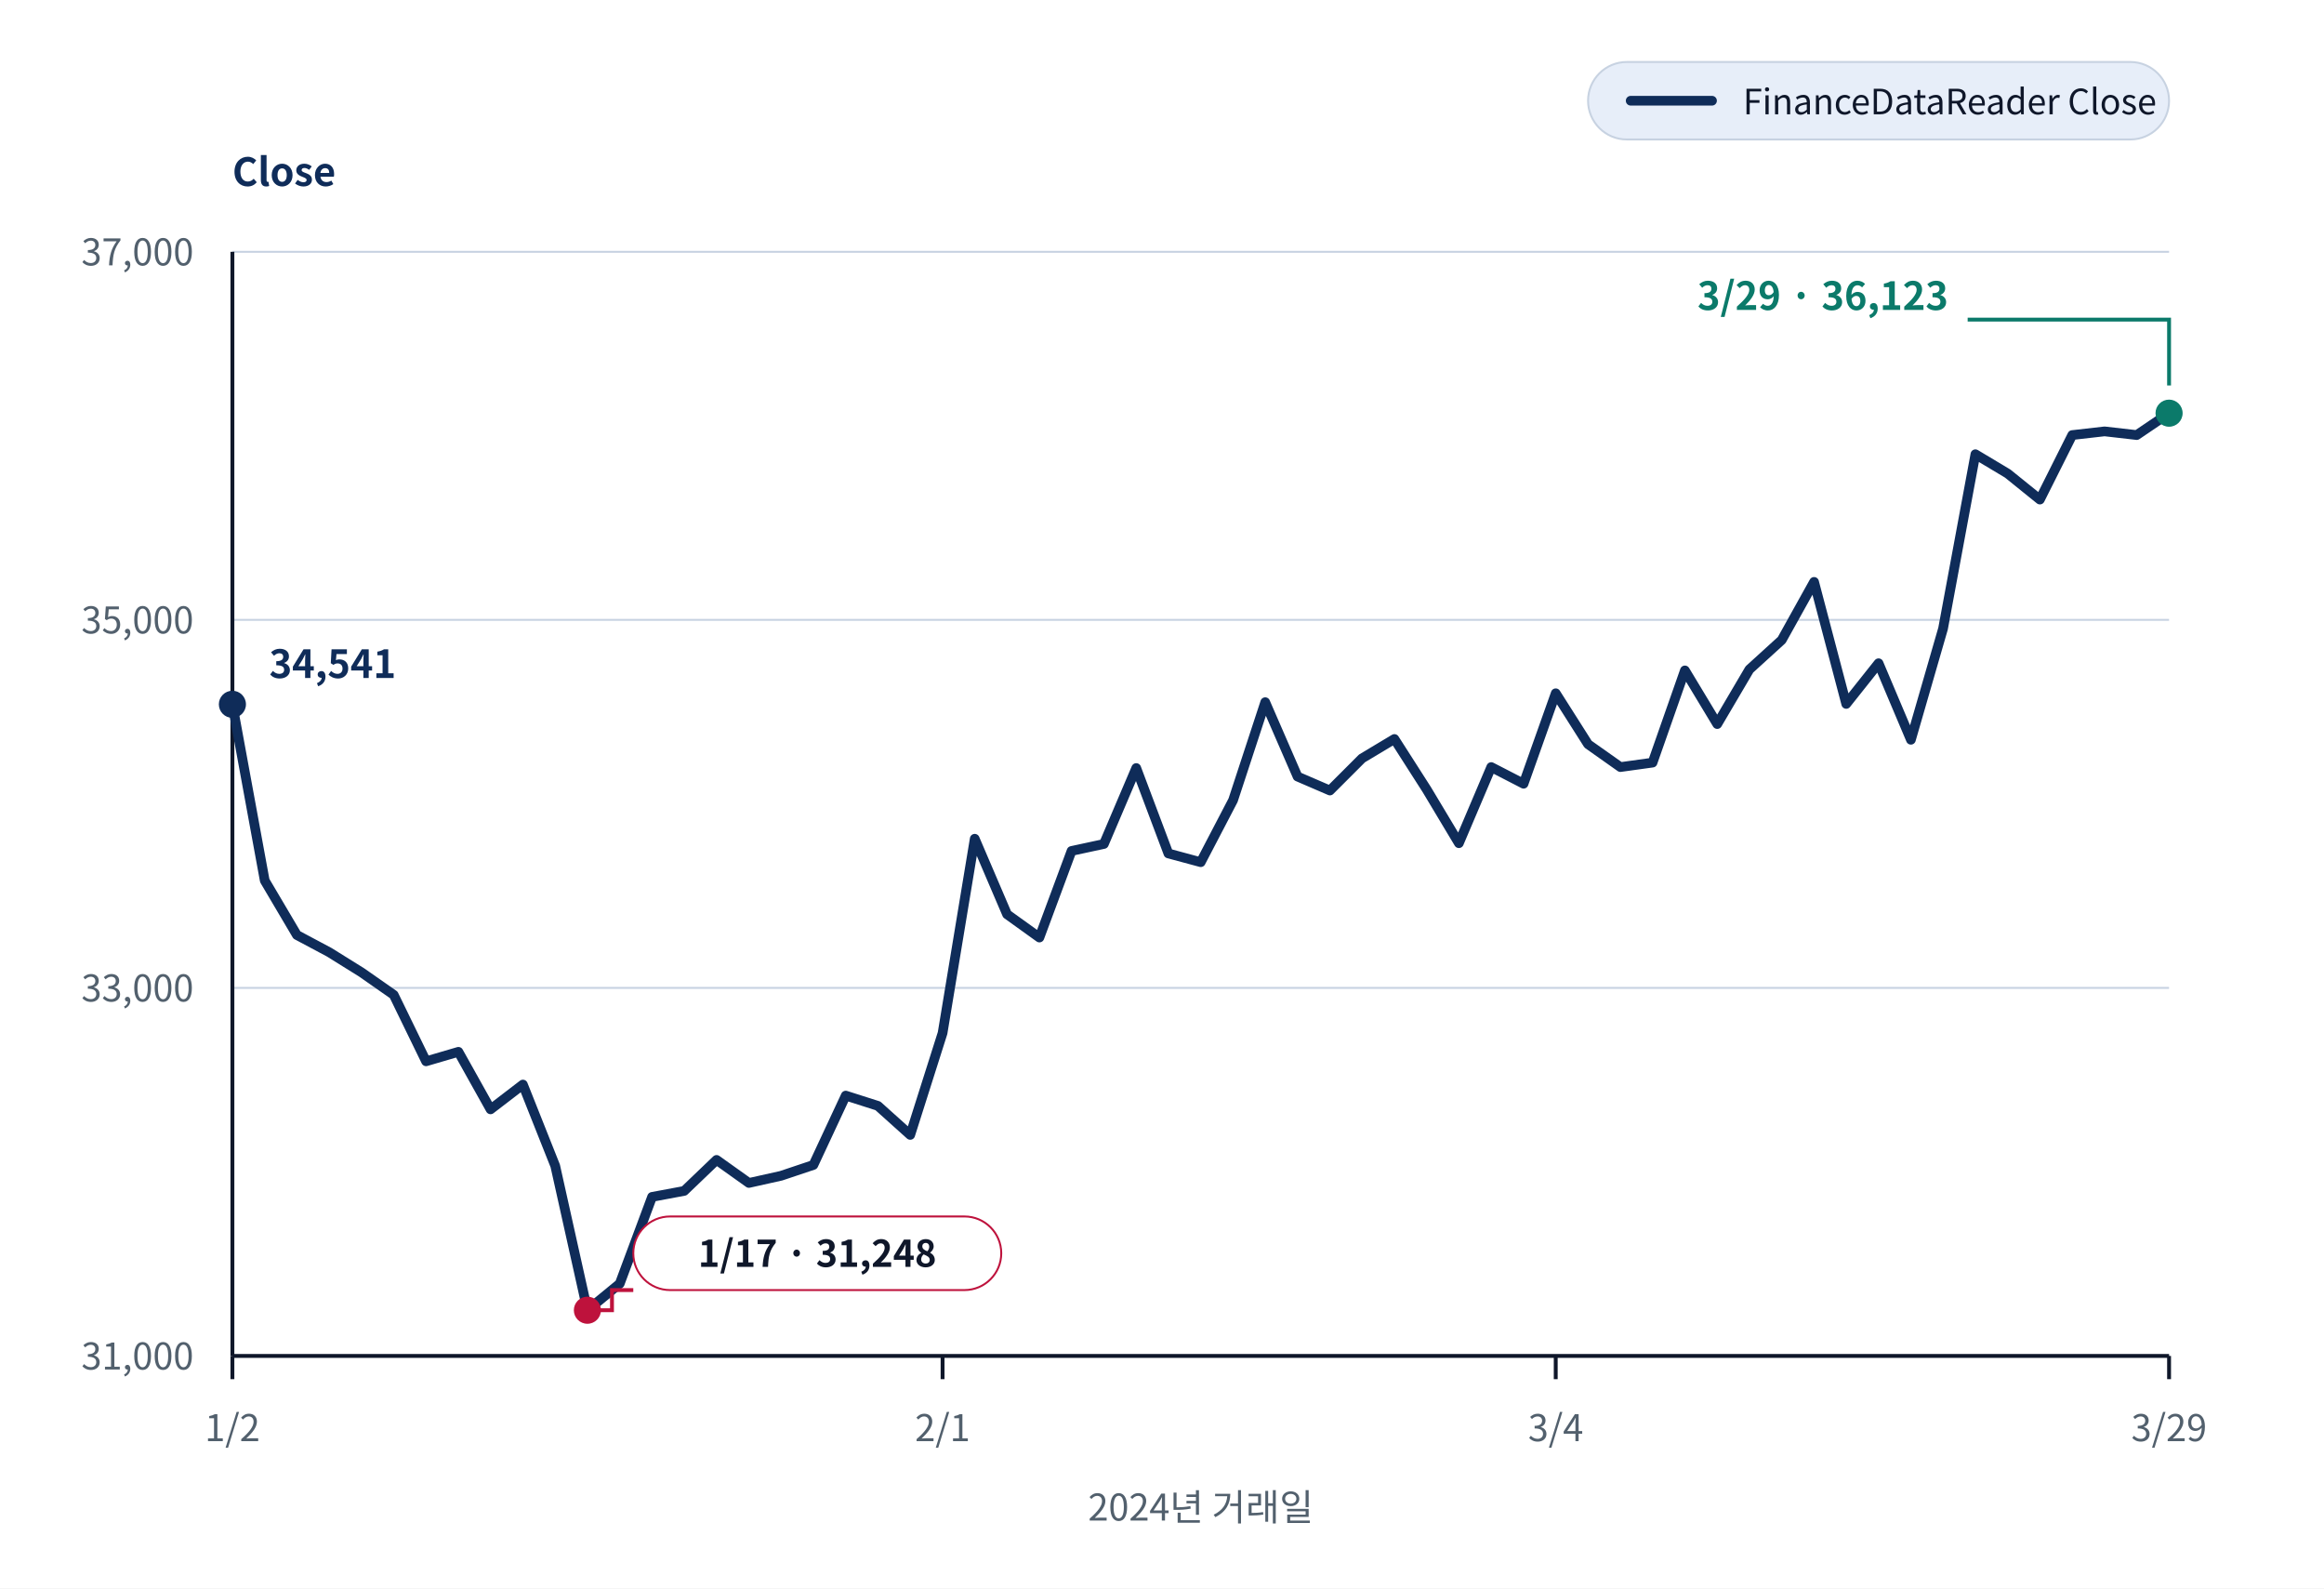
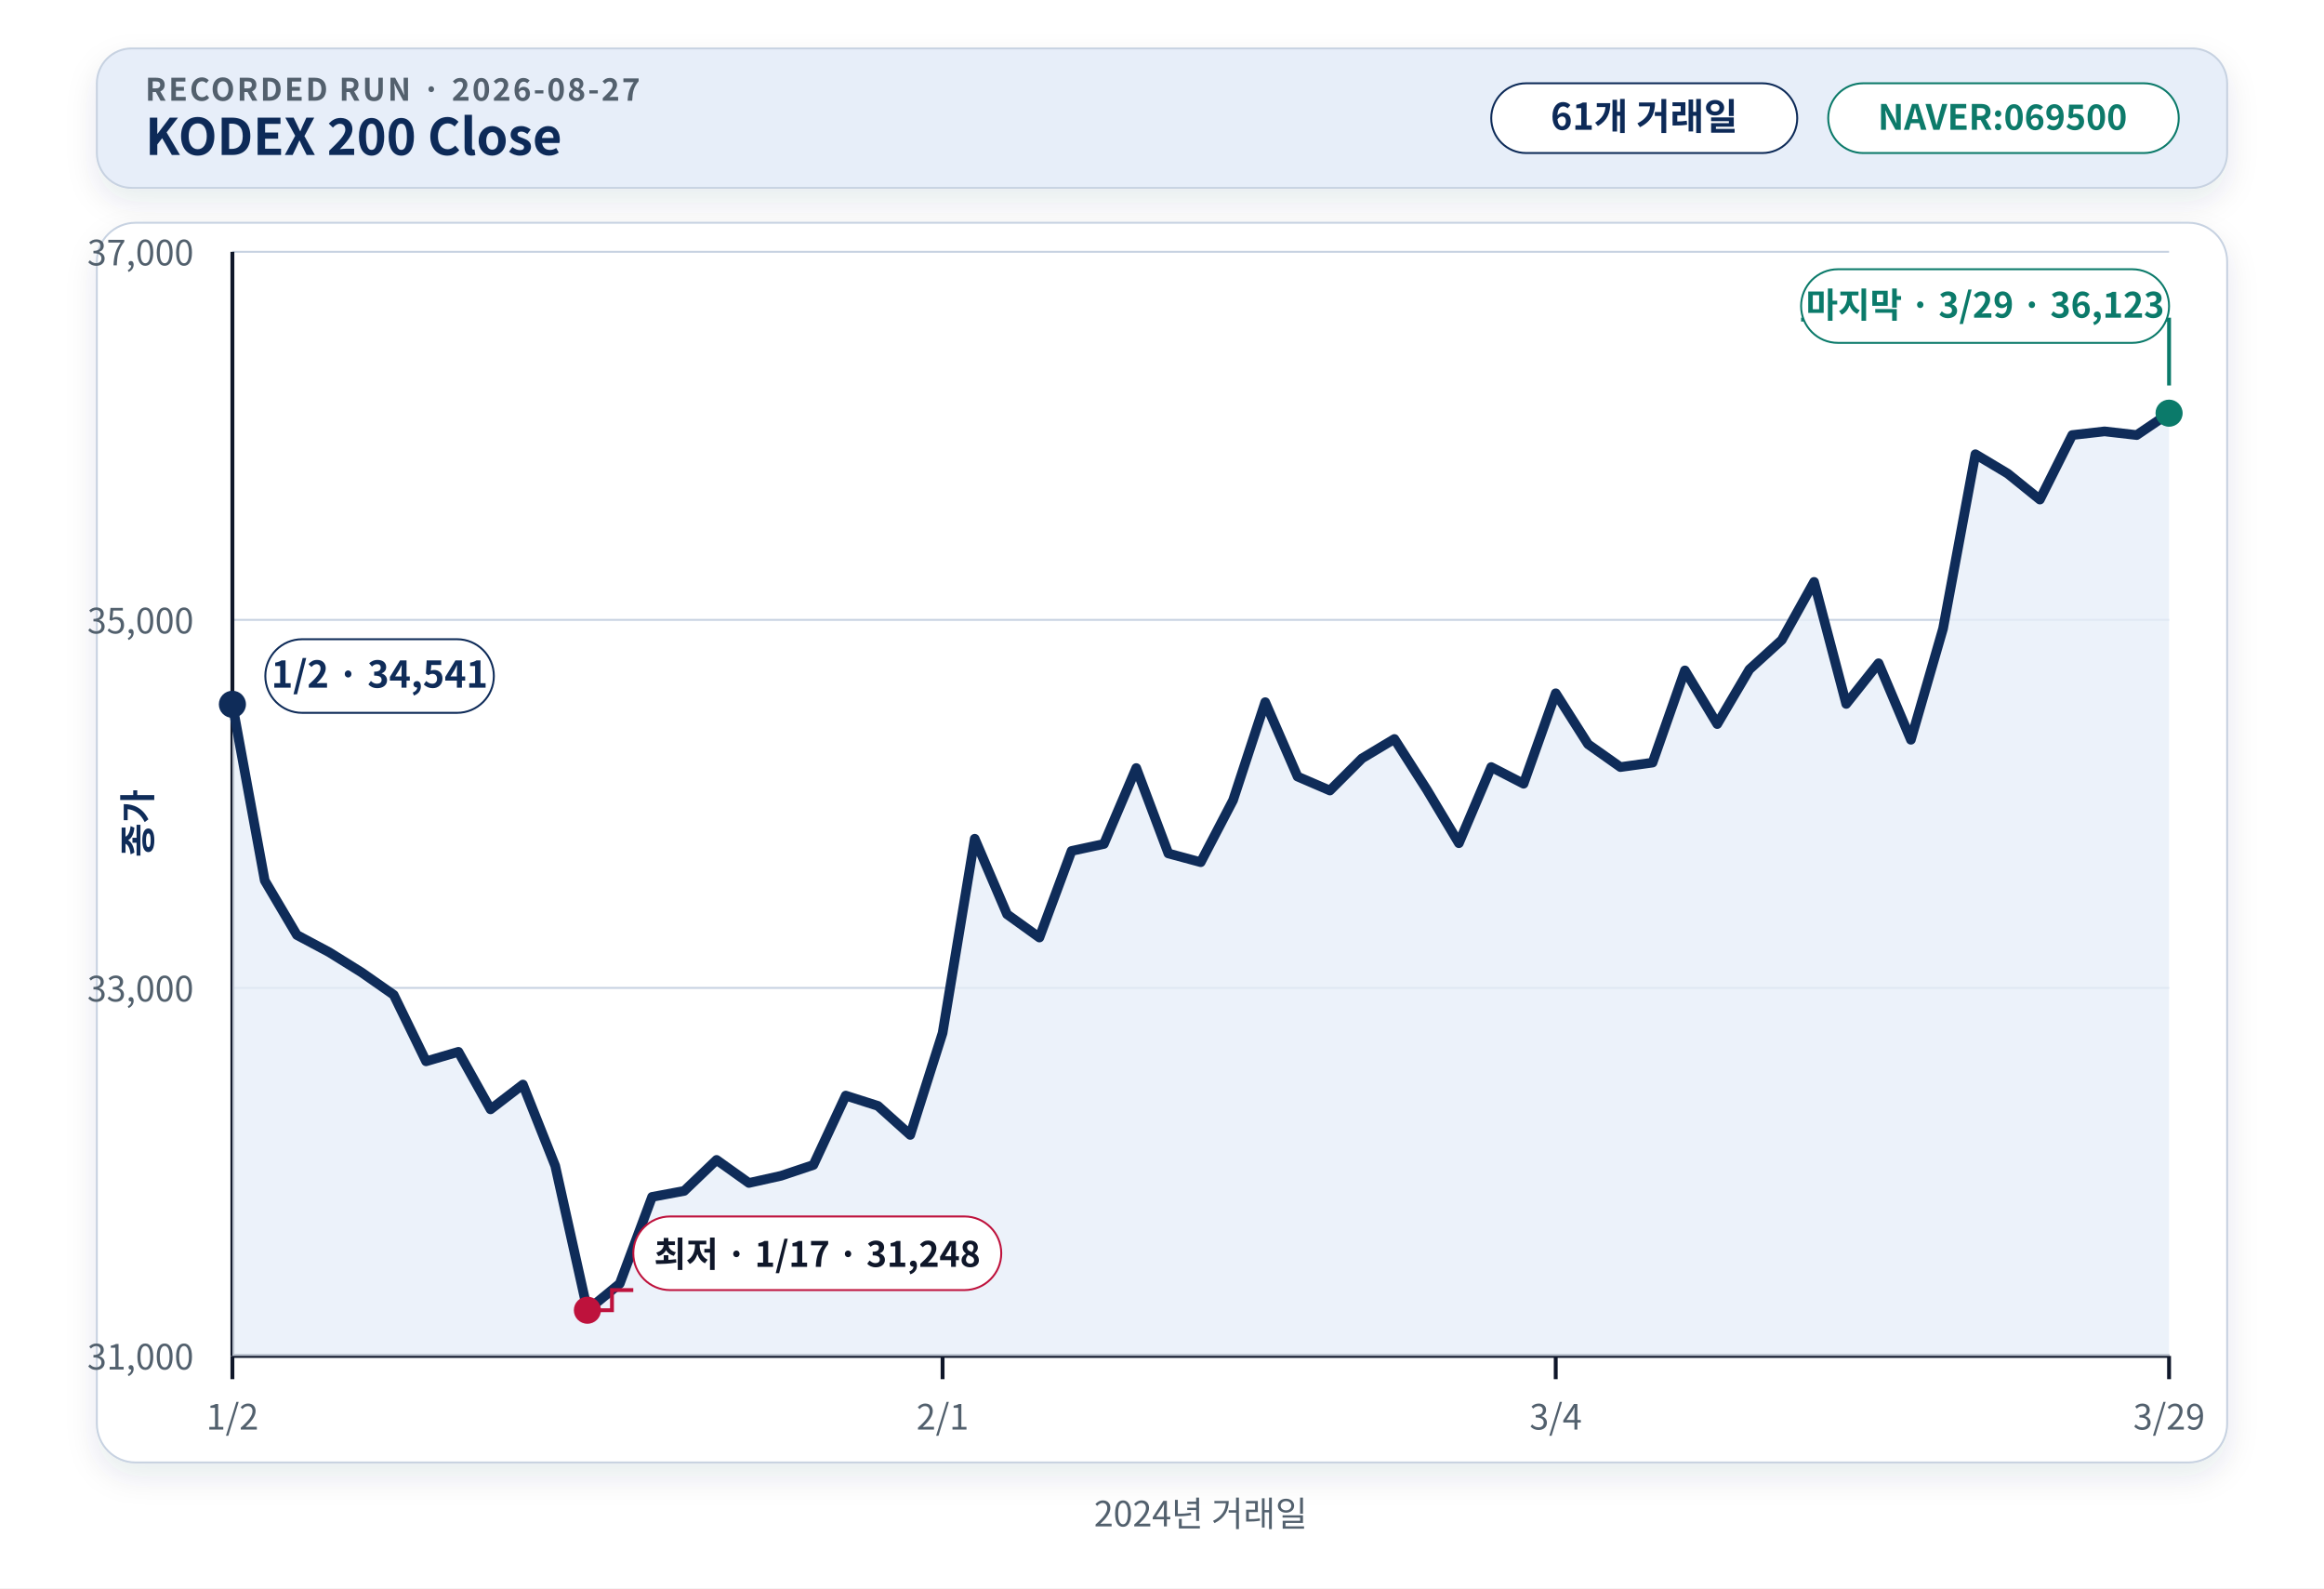
<svg xmlns="http://www.w3.org/2000/svg" viewBox="0 0 1200 820" role="img" aria-labelledby="title desc">
-   <style>
-     text{font-family:"Noto Sans CJK KR","Noto Sans KR",sans-serif;fill:#0F172A}
-     .axis{font-size:19px;font-weight:400;fill:#52606D}
-     .label{font-size:20px;font-weight:700;fill:#0F2C59}
-     .value{font-size:20px;font-weight:700;fill:#0B7A6A}
-     .grid{stroke:#C7D2E1;stroke-width:1}
-   </style>
+   <defs>
+     <filter id="shadow" x="-20%" y="-20%" width="140%" height="150%">
+       <feDropShadow dx="0" dy="7" stdDeviation="8" flood-color="#0F2C59" flood-opacity="0.10" />
+     </filter>
+     <style>
+       text{font-family:"Noto Sans CJK KR","Noto Sans KR",sans-serif;fill:#0F172A}
+       .meta{font-size:16px;font-weight:700;letter-spacing:1.1px;fill:#52606D}
+       .heading{font-size:26px;font-weight:700;fill:#0F2C59}
+       .axis{font-size:18px;font-weight:400;fill:#52606D}
+       .label{font-size:19px;font-weight:700;fill:#0F2C59}
+       .value{font-size:18px;font-weight:700;fill:#0B7A6A}
+       .grid{stroke:#C7D2E1;stroke-width:1}
+     </style>
+   </defs>
  <rect width="1200" height="820" fill="#FFFFFF" />
-   <line class="grid" x1="120" y1="130" x2="1120" y2="130" />
-   <line class="grid" x1="120" y1="320" x2="1120" y2="320" />
-   <line class="grid" x1="120" y1="510" x2="1120" y2="510" />
-   <line class="grid" x1="120" y1="700" x2="1120" y2="700" />
-   <line x1="120" y1="130" x2="120" y2="700" stroke="#0F172A" stroke-width="2" />
-   <line x1="120" y1="700" x2="1120" y2="700" stroke="#0F172A" stroke-width="2" />
-   <text class="axis" x="100" y="137" text-anchor="end">37,000</text>
-   <text class="axis" x="100" y="327" text-anchor="end">35,000</text>
-   <text class="axis" x="100" y="517" text-anchor="end">33,000</text>
-   <text class="axis" x="100" y="707" text-anchor="end">31,000</text>
-   <text class="label" x="120" y="96">Close</text>
-   <line x1="120" y1="700" x2="120" y2="712" stroke="#0F172A" stroke-width="2" />
-   <line x1="486.7" y1="700" x2="486.7" y2="712" stroke="#0F172A" stroke-width="2" />
-   <line x1="803.3" y1="700" x2="803.3" y2="712" stroke="#0F172A" stroke-width="2" />
-   <line x1="1120" y1="700" x2="1120" y2="712" stroke="#0F172A" stroke-width="2" />
-   <text class="axis" x="120" y="744" text-anchor="middle">1/2</text>
-   <text class="axis" x="486.7" y="744" text-anchor="middle">2/1</text>
-   <text class="axis" x="803.3" y="744" text-anchor="middle">3/4</text>
-   <text class="axis" x="1120" y="744" text-anchor="middle">3/29</text>
-   <text class="axis" x="620" y="785" text-anchor="middle">2024년 거래일</text>
-   <polyline points="120.0,363.6 136.7,454.6 153.3,482.7 170.0,491.6 186.7,502.0 203.3,513.6 220.0,547.9 236.7,543.0 253.3,572.7 270.0,559.9 286.7,601.9 303.3,676.4 320.0,662.7 336.7,617.9 353.3,614.8 370.0,598.8 386.7,610.7 403.3,607.0 420.0,601.4 436.7,565.6 453.3,570.9 470.0,585.9 486.7,533.3 503.3,433.0 520.0,472.0 536.7,484.0 553.3,439.3 570.0,435.7 586.7,396.5 603.3,440.6 620.0,445.1 636.7,413.1 653.3,362.5 670.0,400.9 686.7,408.1 703.3,391.5 720.0,381.5 736.7,407.6 753.3,435.3 770.0,396.0 786.7,404.6 803.3,357.9 820.0,384.2 836.7,396.0 853.3,393.7 870.0,346.1 886.7,373.8 903.3,345.6 920.0,330.4 936.7,300.4 953.3,363.4 970.0,342.4 986.7,381.9 1003.3,324.5 1020.0,234.5 1036.7,244.5 1053.3,257.9 1070.0,224.6 1086.7,222.7 1103.3,224.6 1120.0,213.3" fill="none" stroke="#0F2C59" stroke-width="5" stroke-linejoin="round" stroke-linecap="round" />
-   <circle cx="120" cy="363.6" r="7" fill="#0F2C59" />
-   <text class="label" x="139" y="350">34,541</text>
-   <circle cx="303.3" cy="676.4" r="7" fill="#BE123C" />
-   <path d="M303.3 676.4H316V666H327" fill="none" stroke="#BE123C" stroke-width="2" />
-   <rect x="327" y="628" width="190" height="38" rx="19" fill="#FFFFFF" stroke="#BE123C" />
-   <text x="422" y="654" text-anchor="middle" font-size="19" font-weight="700" fill="#BE123C">1/17 · 31,248</text>
-   <circle cx="1120" cy="213.3" r="7" fill="#0B7A6A" />
-   <path d="M1120 199V165H1016" fill="none" stroke="#0B7A6A" stroke-width="2" />
-   <text class="value" x="1006" y="160" text-anchor="end">3/29 · 36,123</text>
-   <rect x="820" y="32" width="300" height="40" rx="20" fill="#E7EEF9" stroke="#C7D2E1" />
-   <line x1="842" y1="52" x2="884" y2="52" stroke="#0F2C59" stroke-width="5" stroke-linecap="round" />
-   <text x="900" y="59" font-size="18" font-weight="400" fill="#52606D">FinanceDataReader Close</text>
+   <g id="chart-header" filter="url(#shadow)">
+     <rect x="50" y="25" width="1100" height="72" rx="18" fill="#E7EEF9" stroke="#C7D2E1" />
+     <text class="meta" x="75" y="52">RECORDED RUN · 2026-08-27</text>
+     <text class="heading" x="75" y="80">KODEX 200 Close</text>
+     <rect x="770" y="43" width="158" height="36" rx="18" fill="#FFFFFF" stroke="#0F2C59" />
+     <text class="label" x="849" y="67" text-anchor="middle">61개 거래일</text>
+     <rect x="944" y="43" width="181" height="36" rx="18" fill="#FFFFFF" stroke="#0B7A6A" />
+     <text class="value" x="1034" y="67" text-anchor="middle">NAVER:069500</text>
+   </g>
+   <g id="plot-panel" filter="url(#shadow)">
+     <rect x="50" y="115" width="1100" height="640" rx="20" fill="#FFFFFF" stroke="#C7D2E1" />
+   </g>
+   <g id="axes-and-grid" aria-hidden="true">
+     <line class="grid" x1="120" y1="130" x2="1120" y2="130" />
+     <line class="grid" x1="120" y1="320" x2="1120" y2="320" />
+     <line class="grid" x1="120" y1="510" x2="1120" y2="510" />
+     <line class="grid" x1="120" y1="700" x2="1120" y2="700" />
+     <line x1="120" y1="130" x2="120" y2="700" stroke="#0F172A" stroke-width="2" />
+     <line x1="120" y1="700" x2="1120" y2="700" stroke="#0F172A" stroke-width="2" />
+     <text class="axis" x="100" y="137" text-anchor="end">37,000</text>
+     <text class="axis" x="100" y="327" text-anchor="end">35,000</text>
+     <text class="axis" x="100" y="517" text-anchor="end">33,000</text>
+     <text class="axis" x="100" y="707" text-anchor="end">31,000</text>
+     <text class="label" x="78" y="425" text-anchor="middle" transform="rotate(-90 78 425)">종가</text>
+     <line x1="120" y1="700" x2="120" y2="712" stroke="#0F172A" stroke-width="2" />
+     <line x1="486.7" y1="700" x2="486.7" y2="712" stroke="#0F172A" stroke-width="2" />
+     <line x1="803.3" y1="700" x2="803.3" y2="712" stroke="#0F172A" stroke-width="2" />
+     <line x1="1120" y1="700" x2="1120" y2="712" stroke="#0F172A" stroke-width="2" />
+     <text class="axis" x="120" y="738" text-anchor="middle">1/2</text>
+     <text class="axis" x="486.7" y="738" text-anchor="middle">2/1</text>
+     <text class="axis" x="803.3" y="738" text-anchor="middle">3/4</text>
+     <text class="axis" x="1120" y="738" text-anchor="middle">3/29</text>
+     <text class="axis" x="620" y="788" text-anchor="middle">2024년 거래일</text>
+   </g>
+   <g id="series-close">
+     <polygon points="120,700 120.0,363.6 136.7,454.6 153.3,482.7 170.0,491.6 186.7,502.0 203.3,513.6 220.0,547.9 236.7,543.0 253.3,572.7 270.0,559.9 286.7,601.9 303.3,676.4 320.0,662.7 336.7,617.9 353.3,614.8 370.0,598.8 386.7,610.7 403.3,607.0 420.0,601.4 436.7,565.6 453.3,570.9 470.0,585.9 486.7,533.3 503.3,433.0 520.0,472.0 536.7,484.0 553.3,439.3 570.0,435.7 586.7,396.5 603.3,440.6 620.0,445.1 636.7,413.1 653.3,362.5 670.0,400.9 686.7,408.1 703.3,391.5 720.0,381.5 736.7,407.6 753.3,435.3 770.0,396.0 786.7,404.6 803.3,357.9 820.0,384.2 836.7,396.0 853.3,393.7 870.0,346.1 886.7,373.8 903.3,345.6 920.0,330.4 936.7,300.4 953.3,363.4 970.0,342.4 986.7,381.9 1003.3,324.5 1020.0,234.5 1036.7,244.5 1053.3,257.9 1070.0,224.6 1086.7,222.7 1103.3,224.6 1120.0,213.3 1120,700" fill="#E7EEF9" fill-opacity="0.78" />
+     <polyline points="120.0,363.6 136.7,454.6 153.3,482.7 170.0,491.6 186.7,502.0 203.3,513.6 220.0,547.9 236.7,543.0 253.3,572.7 270.0,559.9 286.7,601.9 303.3,676.4 320.0,662.7 336.7,617.9 353.3,614.8 370.0,598.8 386.7,610.7 403.3,607.0 420.0,601.4 436.7,565.6 453.3,570.9 470.0,585.9 486.7,533.3 503.3,433.0 520.0,472.0 536.7,484.0 553.3,439.3 570.0,435.7 586.7,396.5 603.3,440.6 620.0,445.1 636.7,413.1 653.3,362.5 670.0,400.9 686.7,408.1 703.3,391.5 720.0,381.5 736.7,407.6 753.3,435.3 770.0,396.0 786.7,404.6 803.3,357.9 820.0,384.2 836.7,396.0 853.3,393.7 870.0,346.1 886.7,373.8 903.3,345.6 920.0,330.4 936.7,300.4 953.3,363.4 970.0,342.4 986.7,381.9 1003.3,324.5 1020.0,234.5 1036.7,244.5 1053.3,257.9 1070.0,224.6 1086.7,222.7 1103.3,224.6 1120.0,213.3" fill="none" stroke="#0F2C59" stroke-width="5" stroke-linejoin="round" stroke-linecap="round" />
+   </g>
+   <g id="annotation-start">
+     <circle cx="120" cy="363.6" r="7" fill="#0F2C59" />
+     <rect x="137" y="330" width="118" height="38" rx="19" fill="#FFFFFF" stroke="#0F2C59" />
+     <text class="label" x="196" y="355" text-anchor="middle">1/2 · 34,541</text>
+   </g>
+   <g id="annotation-minimum">
+     <circle cx="303.3" cy="676.4" r="7" fill="#BE123C" />
+     <path d="M303.3 676.4H316V666H327" fill="none" stroke="#BE123C" stroke-width="2" />
+     <rect x="327" y="628" width="190" height="38" rx="19" fill="#FFFFFF" stroke="#BE123C" />
+     <text x="422" y="654" text-anchor="middle" font-size="18" font-weight="700" fill="#BE123C">최저 · 1/17 · 31,248</text>
+   </g>
+   <g id="annotation-final">
+     <circle cx="1120" cy="213.3" r="7" fill="#0B7A6A" />
+     <path d="M1120 199V165H930" fill="none" stroke="#0B7A6A" stroke-width="2" />
+     <rect x="930" y="139" width="190" height="38" rx="19" fill="#FFFFFF" stroke="#0B7A6A" />
+     <text class="value" x="1025" y="164" text-anchor="middle">마지막 · 3/29 · 36,123</text>
+   </g>
</svg>
